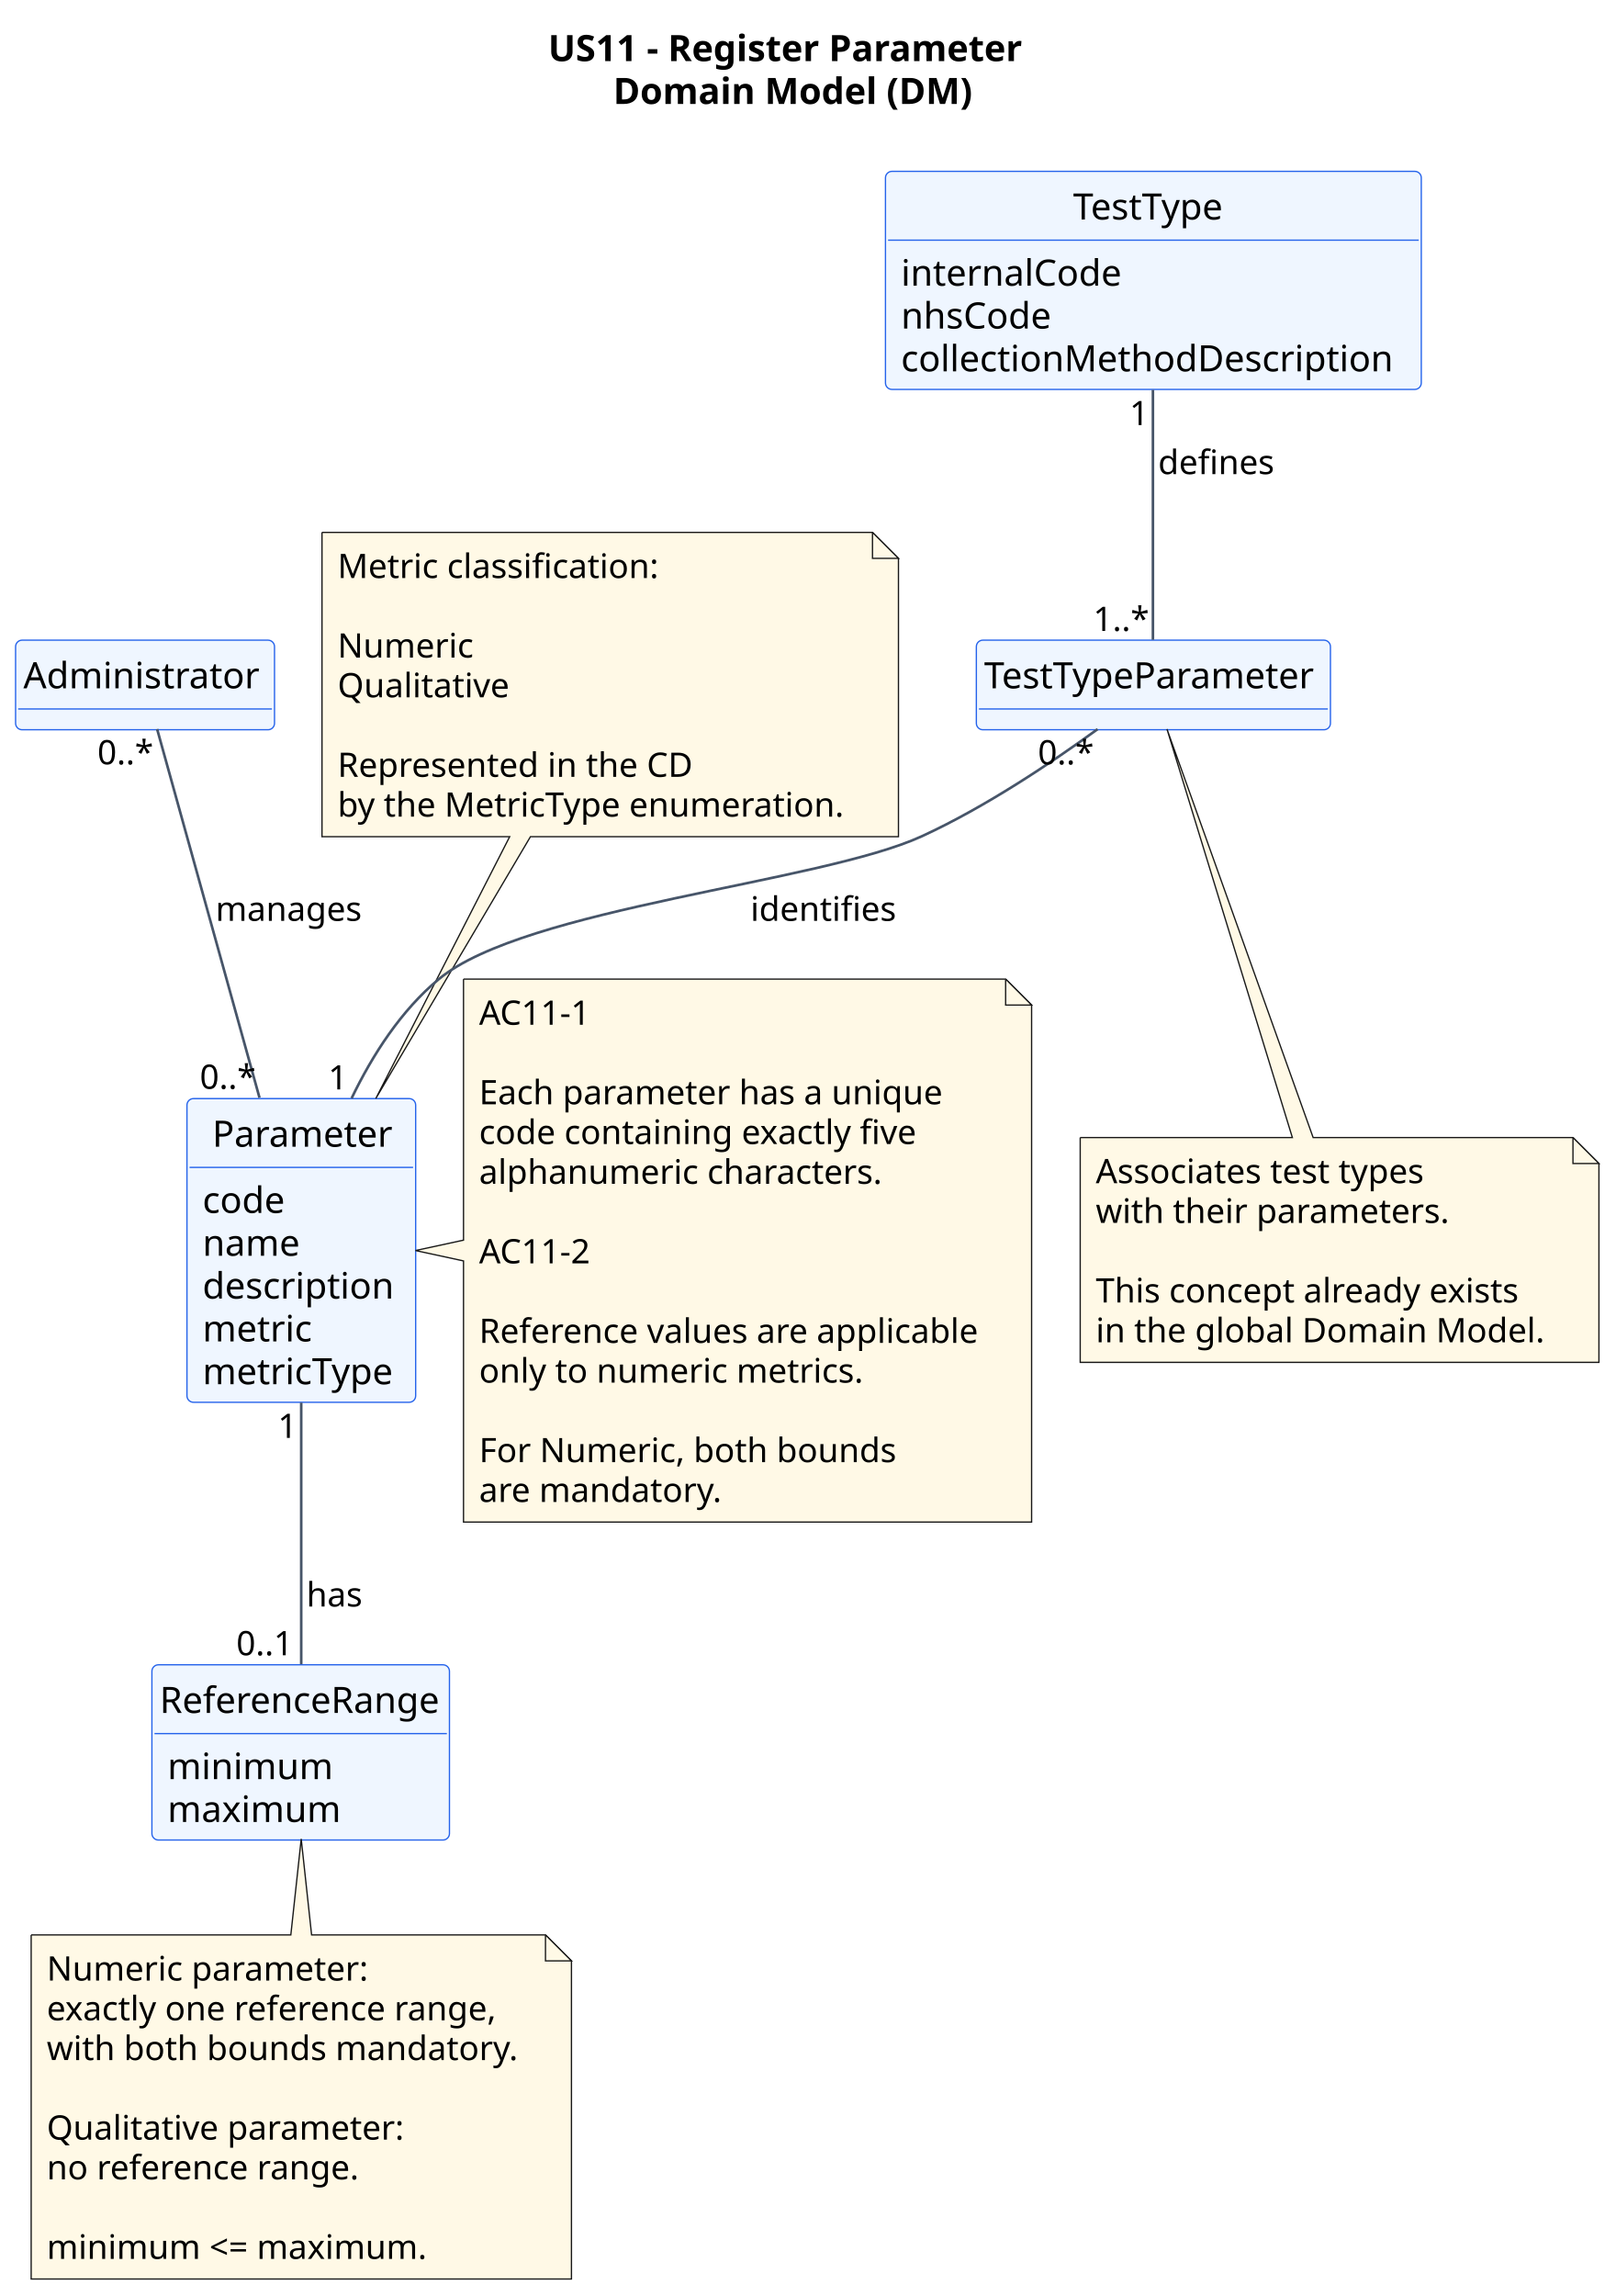
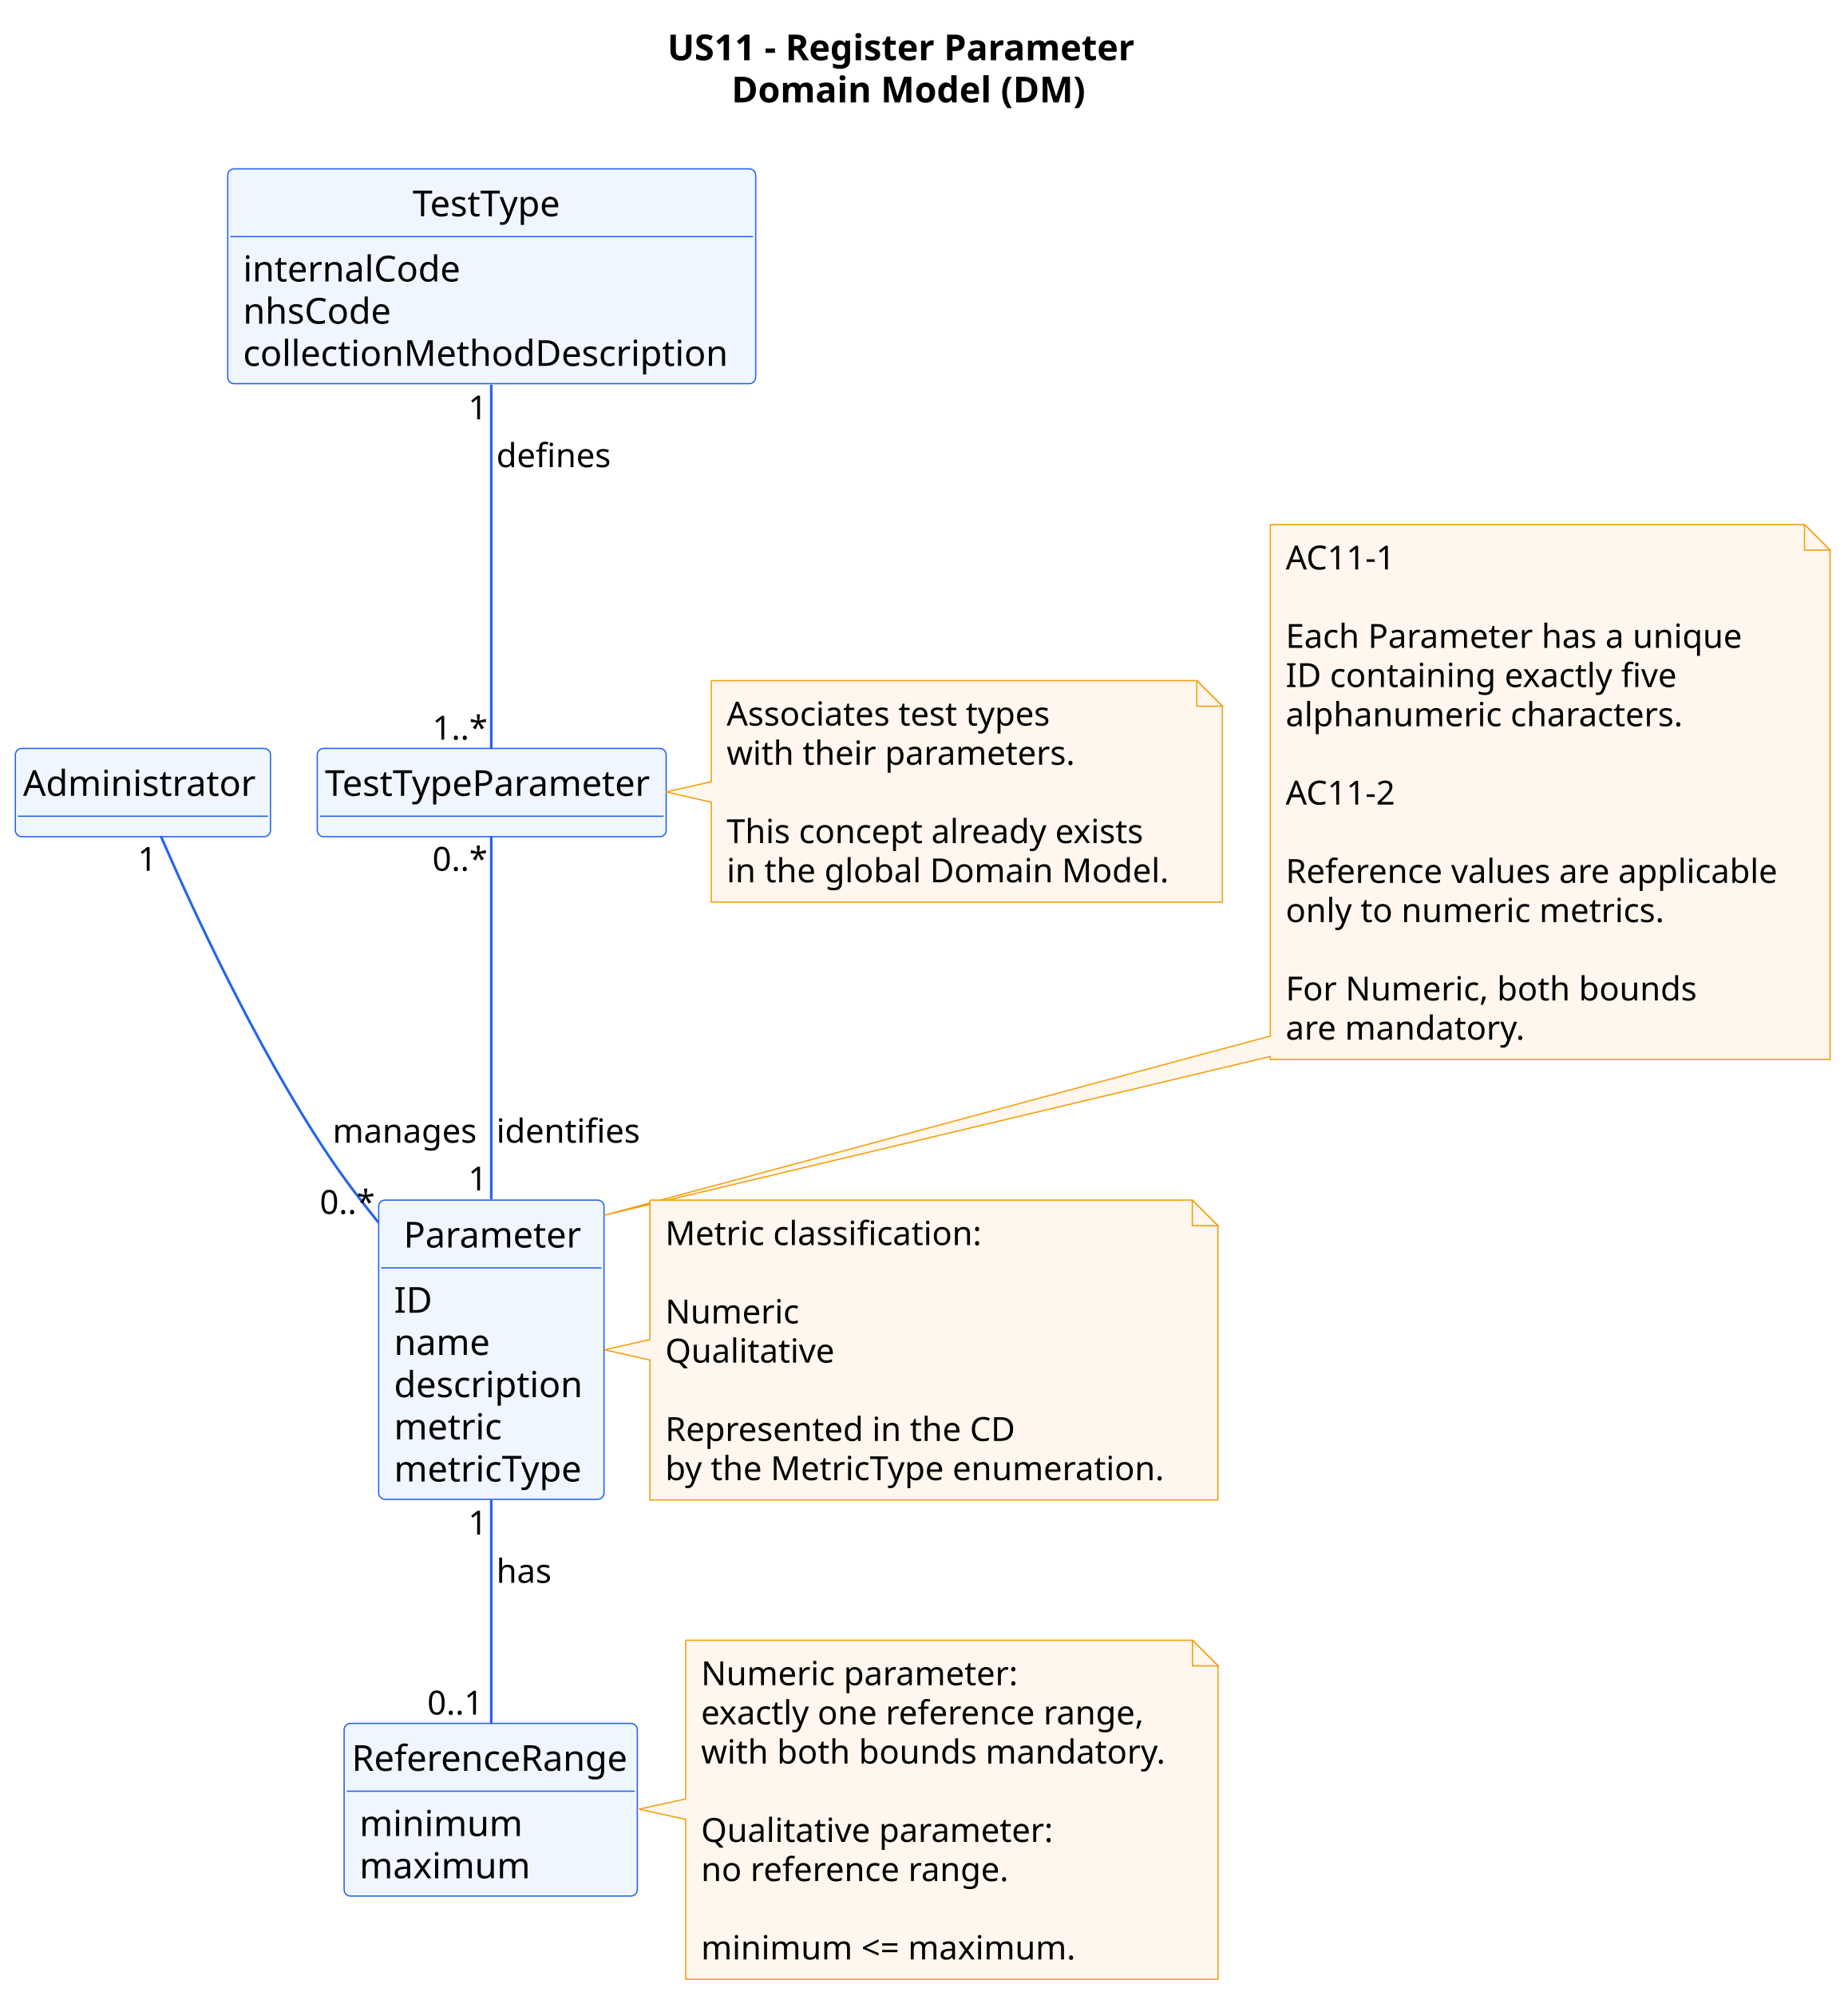
- <svg xmlns="http://www.w3.org/2000/svg" contentStyleType="text/css" height="884px" preserveAspectRatio="none" style="width:622px;height:884px;background:#FFFFFF;" version="1.1" viewBox="0 0 622 884" width="622px" zoomAndPan="magnify">
+ <svg xmlns="http://www.w3.org/2000/svg" contentStyleType="text/css" height="780px" preserveAspectRatio="none" style="width:722px;height:780px;background:#FFFFFF;" version="1.1" viewBox="0 0 722 780" width="722px" zoomAndPan="magnify">
  <defs />
  <g>
-     <text fill="#000000" font-family="sans-serif" font-size="14" font-weight="bold" lengthAdjust="spacing" textLength="192.801" x="211.1" y="23.535">US11 - Register Parameter</text>
-     <text fill="#000000" font-family="sans-serif" font-size="14" font-weight="bold" lengthAdjust="spacing" textLength="142.693" x="236.153" y="40.023">Domain Model (DM)</text>
+     <text fill="#000000" font-family="sans-serif" font-size="14" font-weight="bold" lengthAdjust="spacing" textLength="192.801" x="260.85" y="23.535">US11 - Register Parameter</text>
+     <text fill="#000000" font-family="sans-serif" font-size="14" font-weight="bold" lengthAdjust="spacing" textLength="142.693" x="285.903" y="40.023">Domain Model (DM)</text>
    <g id="elem_Administrator">
-       <rect codeLine="21" fill="#EFF6FF" height="34.488" id="Administrator" rx="2.5" ry="2.5" style="stroke:#2563EB;stroke-width:0.5;" width="99.721" x="6" y="246.477" />
-       <text fill="#000000" font-family="sans-serif" font-size="14" lengthAdjust="spacing" textLength="93.721" x="9" y="265.012">Administrator</text>
-       <line style="stroke:#2563EB;stroke-width:0.5;" x1="7" x2="104.721" y1="272.965" y2="272.965" />
+       <rect codeLine="15" fill="#EFF6FF" height="34.488" id="Administrator" rx="2.5" ry="2.5" style="stroke:#2563EB;stroke-width:0.5;" width="99.721" x="6" y="292.477" />
+       <text fill="#000000" font-family="sans-serif" font-size="14" lengthAdjust="spacing" textLength="93.721" x="9" y="311.012">Administrator</text>
+       <line style="stroke:#2563EB;stroke-width:0.5;" x1="7" x2="104.721" y1="318.965" y2="318.965" />
    </g>
    <g id="elem_Parameter">
-       <rect codeLine="23" fill="#EFF6FF" height="116.93" id="Parameter" rx="2.5" ry="2.5" style="stroke:#2563EB;stroke-width:0.5;" width="88.077" x="72" y="422.977" />
-       <text fill="#000000" font-family="sans-serif" font-size="14" lengthAdjust="spacing" textLength="68.564" x="81.756" y="441.512">Parameter</text>
-       <line style="stroke:#2563EB;stroke-width:0.5;" x1="73" x2="159.077" y1="449.465" y2="449.465" />
-       <text fill="#000000" font-family="sans-serif" font-size="14" lengthAdjust="spacing" textLength="32.382" x="78" y="467">code</text>
-       <text fill="#000000" font-family="sans-serif" font-size="14" lengthAdjust="spacing" textLength="37.29" x="78" y="483.488">name</text>
-       <text fill="#000000" font-family="sans-serif" font-size="14" lengthAdjust="spacing" textLength="76.077" x="78" y="499.977">description</text>
-       <text fill="#000000" font-family="sans-serif" font-size="14" lengthAdjust="spacing" textLength="43.053" x="78" y="516.465">metric</text>
-       <text fill="#000000" font-family="sans-serif" font-size="14" lengthAdjust="spacing" textLength="75.831" x="78" y="532.953">metricType</text>
+       <rect codeLine="17" fill="#EFF6FF" height="116.93" id="Parameter" rx="2.5" ry="2.5" style="stroke:#2563EB;stroke-width:0.5;" width="88.077" x="148" y="468.977" />
+       <text fill="#000000" font-family="sans-serif" font-size="14" lengthAdjust="spacing" textLength="68.564" x="157.756" y="487.512">Parameter</text>
+       <line style="stroke:#2563EB;stroke-width:0.5;" x1="149" x2="235.077" y1="495.465" y2="495.465" />
+       <text fill="#000000" font-family="sans-serif" font-size="14" lengthAdjust="spacing" textLength="14.52" x="154" y="513">ID</text>
+       <text fill="#000000" font-family="sans-serif" font-size="14" lengthAdjust="spacing" textLength="37.29" x="154" y="529.488">name</text>
+       <text fill="#000000" font-family="sans-serif" font-size="14" lengthAdjust="spacing" textLength="76.077" x="154" y="545.977">description</text>
+       <text fill="#000000" font-family="sans-serif" font-size="14" lengthAdjust="spacing" textLength="43.053" x="154" y="562.465">metric</text>
+       <text fill="#000000" font-family="sans-serif" font-size="14" lengthAdjust="spacing" textLength="75.831" x="154" y="578.953">metricType</text>
    </g>
    <g id="elem_ReferenceRange">
-       <rect codeLine="31" fill="#EFF6FF" height="67.465" id="ReferenceRange" rx="2.5" ry="2.5" style="stroke:#2563EB;stroke-width:0.5;" width="114.589" x="58.5" y="640.977" />
-       <text fill="#000000" font-family="sans-serif" font-size="14" lengthAdjust="spacing" textLength="108.589" x="61.5" y="659.512">ReferenceRange</text>
-       <line style="stroke:#2563EB;stroke-width:0.5;" x1="59.5" x2="172.089" y1="667.465" y2="667.465" />
-       <text fill="#000000" font-family="sans-serif" font-size="14" lengthAdjust="spacing" textLength="64.682" x="64.5" y="685">minimum</text>
-       <text fill="#000000" font-family="sans-serif" font-size="14" lengthAdjust="spacing" textLength="68.264" x="64.5" y="701.488">maximum</text>
+       <rect codeLine="25" fill="#EFF6FF" height="67.465" id="ReferenceRange" rx="2.5" ry="2.5" style="stroke:#2563EB;stroke-width:0.5;" width="114.589" x="134.5" y="673.477" />
+       <text fill="#000000" font-family="sans-serif" font-size="14" lengthAdjust="spacing" textLength="108.589" x="137.5" y="692.012">ReferenceRange</text>
+       <line style="stroke:#2563EB;stroke-width:0.5;" x1="135.5" x2="248.089" y1="699.965" y2="699.965" />
+       <text fill="#000000" font-family="sans-serif" font-size="14" lengthAdjust="spacing" textLength="64.682" x="140.5" y="717.5">minimum</text>
+       <text fill="#000000" font-family="sans-serif" font-size="14" lengthAdjust="spacing" textLength="68.264" x="140.5" y="733.988">maximum</text>
    </g>
    <g id="elem_TestType">
-       <rect codeLine="36" fill="#EFF6FF" height="83.953" id="TestType" rx="2.5" ry="2.5" style="stroke:#2563EB;stroke-width:0.5;" width="206.352" x="341" y="65.977" />
-       <text fill="#000000" font-family="sans-serif" font-size="14" lengthAdjust="spacing" textLength="61.804" x="413.274" y="84.512">TestType</text>
-       <line style="stroke:#2563EB;stroke-width:0.5;" x1="342" x2="546.352" y1="92.465" y2="92.465" />
-       <text fill="#000000" font-family="sans-serif" font-size="14" lengthAdjust="spacing" textLength="86.864" x="347" y="110">internalCode</text>
-       <text fill="#000000" font-family="sans-serif" font-size="14" lengthAdjust="spacing" textLength="59.411" x="347" y="126.488">nhsCode</text>
-       <text fill="#000000" font-family="sans-serif" font-size="14" lengthAdjust="spacing" textLength="194.352" x="347" y="142.977">collectionMethodDescription</text>
+       <rect codeLine="30" fill="#EFF6FF" height="83.953" id="TestType" rx="2.5" ry="2.5" style="stroke:#2563EB;stroke-width:0.5;" width="206.352" x="89" y="65.977" />
+       <text fill="#000000" font-family="sans-serif" font-size="14" lengthAdjust="spacing" textLength="61.804" x="161.274" y="84.512">TestType</text>
+       <line style="stroke:#2563EB;stroke-width:0.5;" x1="90" x2="294.353" y1="92.465" y2="92.465" />
+       <text fill="#000000" font-family="sans-serif" font-size="14" lengthAdjust="spacing" textLength="86.864" x="95" y="110">internalCode</text>
+       <text fill="#000000" font-family="sans-serif" font-size="14" lengthAdjust="spacing" textLength="59.411" x="95" y="126.488">nhsCode</text>
+       <text fill="#000000" font-family="sans-serif" font-size="14" lengthAdjust="spacing" textLength="194.352" x="95" y="142.977">collectionMethodDescription</text>
    </g>
    <g id="elem_TestTypeParameter">
-       <rect codeLine="42" fill="#EFF6FF" height="34.488" id="TestTypeParameter" rx="2.5" ry="2.5" style="stroke:#2563EB;stroke-width:0.5;" width="136.368" x="376" y="246.477" />
-       <text fill="#000000" font-family="sans-serif" font-size="14" lengthAdjust="spacing" textLength="130.368" x="379" y="265.012">TestTypeParameter</text>
-       <line style="stroke:#2563EB;stroke-width:0.5;" x1="377" x2="511.368" y1="272.965" y2="272.965" />
+       <rect codeLine="36" fill="#EFF6FF" height="34.488" id="TestTypeParameter" rx="2.5" ry="2.5" style="stroke:#2563EB;stroke-width:0.5;" width="136.368" x="124" y="292.477" />
+       <text fill="#000000" font-family="sans-serif" font-size="14" lengthAdjust="spacing" textLength="130.368" x="127" y="311.012">TestTypeParameter</text>
+       <line style="stroke:#2563EB;stroke-width:0.5;" x1="125" x2="259.368" y1="318.965" y2="318.965" />
    </g>
    <g id="elem_GMN11">
-       <path d="M178.5,376.977 L178.5,477.477 L160.008,481.477 L178.5,485.477 L178.5,586.014 A0,0 0 0 0 178.5,586.014 L397.28,586.014 A0,0 0 0 0 397.28,586.014 L397.28,386.977 L387.28,376.977 L178.5,376.977 A0,0 0 0 0 178.5,376.977 " fill="#FFF9E6" style="stroke:#181818;stroke-width:0.5;" />
-       <path d="M387.28,376.977 L387.28,386.977 L397.28,386.977 L387.28,376.977 " fill="#FFF9E6" style="stroke:#181818;stroke-width:0.5;" />
-       <text fill="#000000" font-family="sans-serif" font-size="13" lengthAdjust="spacing" textLength="50.147" x="184.5" y="394.545">AC11-1</text>
-       <text fill="#000000" font-family="sans-serif" font-size="13" lengthAdjust="spacing" textLength="4.113" x="184.5" y="409.856"> </text>
-       <text fill="#000000" font-family="sans-serif" font-size="13" lengthAdjust="spacing" textLength="182.508" x="184.5" y="425.166">Each parameter has a unique</text>
-       <text fill="#000000" font-family="sans-serif" font-size="13" lengthAdjust="spacing" textLength="175.894" x="184.5" y="440.477">code containing exactly five</text>
-       <text fill="#000000" font-family="sans-serif" font-size="13" lengthAdjust="spacing" textLength="158.958" x="184.5" y="455.787">alphanumeric characters.</text>
-       <text fill="#000000" font-family="sans-serif" font-size="13" lengthAdjust="spacing" textLength="4.113" x="184.5" y="471.098"> </text>
-       <text fill="#000000" font-family="sans-serif" font-size="13" lengthAdjust="spacing" textLength="50.147" x="184.5" y="486.408">AC11-2</text>
-       <text fill="#000000" font-family="sans-serif" font-size="13" lengthAdjust="spacing" textLength="4.113" x="184.5" y="501.719"> </text>
-       <text fill="#000000" font-family="sans-serif" font-size="13" lengthAdjust="spacing" textLength="197.78" x="184.5" y="517.029">Reference values are applicable</text>
-       <text fill="#000000" font-family="sans-serif" font-size="13" lengthAdjust="spacing" textLength="153.759" x="184.5" y="532.34">only to numeric metrics.</text>
-       <text fill="#000000" font-family="sans-serif" font-size="13" lengthAdjust="spacing" textLength="4.113" x="184.5" y="547.65"> </text>
-       <text fill="#000000" font-family="sans-serif" font-size="13" lengthAdjust="spacing" textLength="165.725" x="184.5" y="562.961">For Numeric, both bounds</text>
-       <text fill="#000000" font-family="sans-serif" font-size="13" lengthAdjust="spacing" textLength="95.672" x="184.5" y="578.271">are mandatory.</text>
+       <path d="M496.5,204.977 L496.5,404.848 L236.073,474.918 L496.5,412.848 L496.5,414.014 A0,0 0 0 0 496.5,414.014 L715.28,414.014 A0,0 0 0 0 715.28,414.014 L715.28,214.977 L705.28,204.977 L496.5,204.977 A0,0 0 0 0 496.5,204.977 " fill="#FFF7ED" style="stroke:#F59E0B;stroke-width:0.5;" />
+       <path d="M705.28,204.977 L705.28,214.977 L715.28,214.977 L705.28,204.977 " fill="#FFF7ED" style="stroke:#F59E0B;stroke-width:0.5;" />
+       <text fill="#000000" font-family="sans-serif" font-size="13" lengthAdjust="spacing" textLength="50.147" x="502.5" y="222.545">AC11-1</text>
+       <text fill="#000000" font-family="sans-serif" font-size="13" lengthAdjust="spacing" textLength="4.113" x="502.5" y="237.856"> </text>
+       <text fill="#000000" font-family="sans-serif" font-size="13" lengthAdjust="spacing" textLength="181.511" x="502.5" y="253.166">Each Parameter has a unique</text>
+       <text fill="#000000" font-family="sans-serif" font-size="13" lengthAdjust="spacing" textLength="159.307" x="502.5" y="268.477">ID containing exactly five</text>
+       <text fill="#000000" font-family="sans-serif" font-size="13" lengthAdjust="spacing" textLength="158.958" x="502.5" y="283.787">alphanumeric characters.</text>
+       <text fill="#000000" font-family="sans-serif" font-size="13" lengthAdjust="spacing" textLength="4.113" x="502.5" y="299.098"> </text>
+       <text fill="#000000" font-family="sans-serif" font-size="13" lengthAdjust="spacing" textLength="50.147" x="502.5" y="314.408">AC11-2</text>
+       <text fill="#000000" font-family="sans-serif" font-size="13" lengthAdjust="spacing" textLength="4.113" x="502.5" y="329.719"> </text>
+       <text fill="#000000" font-family="sans-serif" font-size="13" lengthAdjust="spacing" textLength="197.78" x="502.5" y="345.029">Reference values are applicable</text>
+       <text fill="#000000" font-family="sans-serif" font-size="13" lengthAdjust="spacing" textLength="153.759" x="502.5" y="360.34">only to numeric metrics.</text>
+       <text fill="#000000" font-family="sans-serif" font-size="13" lengthAdjust="spacing" textLength="4.113" x="502.5" y="375.65"> </text>
+       <text fill="#000000" font-family="sans-serif" font-size="13" lengthAdjust="spacing" textLength="165.725" x="502.5" y="390.961">For Numeric, both bounds</text>
+       <text fill="#000000" font-family="sans-serif" font-size="13" lengthAdjust="spacing" textLength="95.672" x="502.5" y="406.272">are mandatory.</text>
    </g>
    <g id="elem_GMN14">
-       <path d="M12,744.977 L12,877.461 A0,0 0 0 0 12,877.461 L220.072,877.461 A0,0 0 0 0 220.072,877.461 L220.072,754.977 L210.072,744.977 L120,744.977 L116,708.035 L112,744.977 L12,744.977 A0,0 0 0 0 12,744.977 " fill="#FFF9E6" style="stroke:#181818;stroke-width:0.5;" />
-       <path d="M210.072,744.977 L210.072,754.977 L220.072,754.977 L210.072,744.977 " fill="#FFF9E6" style="stroke:#181818;stroke-width:0.5;" />
-       <text fill="#000000" font-family="sans-serif" font-size="13" lengthAdjust="spacing" textLength="125.677" x="18" y="762.545">Numeric parameter:</text>
-       <text fill="#000000" font-family="sans-serif" font-size="13" lengthAdjust="spacing" textLength="179.245" x="18" y="777.856">exactly one reference range,</text>
-       <text fill="#000000" font-family="sans-serif" font-size="13" lengthAdjust="spacing" textLength="187.072" x="18" y="793.166">with both bounds mandatory.</text>
-       <text fill="#000000" font-family="sans-serif" font-size="13" lengthAdjust="spacing" textLength="4.113" x="18" y="808.477"> </text>
-       <text fill="#000000" font-family="sans-serif" font-size="13" lengthAdjust="spacing" textLength="140.385" x="18" y="823.787">Qualitative parameter:</text>
-       <text fill="#000000" font-family="sans-serif" font-size="13" lengthAdjust="spacing" textLength="123.424" x="18" y="839.098">no reference range.</text>
-       <text fill="#000000" font-family="sans-serif" font-size="13" lengthAdjust="spacing" textLength="4.113" x="18" y="854.408"> </text>
-       <text fill="#000000" font-family="sans-serif" font-size="13" lengthAdjust="spacing" textLength="156.457" x="18" y="869.719">minimum &lt;= maximum.</text>
+       <path d="M254,468.977 L254,523.477 L236.264,527.477 L254,531.477 L254,586.15 A0,0 0 0 0 254,586.15 L476.005,586.15 A0,0 0 0 0 476.005,586.15 L476.005,478.977 L466.005,468.977 L254,468.977 A0,0 0 0 0 254,468.977 " fill="#FFF7ED" style="stroke:#F59E0B;stroke-width:0.5;" />
+       <path d="M466.005,468.977 L466.005,478.977 L476.005,478.977 L466.005,468.977 " fill="#FFF7ED" style="stroke:#F59E0B;stroke-width:0.5;" />
+       <text fill="#000000" font-family="sans-serif" font-size="13" lengthAdjust="spacing" textLength="128.921" x="260" y="486.545">Metric classification:</text>
+       <text fill="#000000" font-family="sans-serif" font-size="13" lengthAdjust="spacing" textLength="4.113" x="260" y="501.856"> </text>
+       <text fill="#000000" font-family="sans-serif" font-size="13" lengthAdjust="spacing" textLength="52.787" x="260" y="517.166">Numeric</text>
+       <text fill="#000000" font-family="sans-serif" font-size="13" lengthAdjust="spacing" textLength="67.495" x="260" y="532.477">Qualitative</text>
+       <text fill="#000000" font-family="sans-serif" font-size="13" lengthAdjust="spacing" textLength="4.113" x="260" y="547.787"> </text>
+       <text fill="#000000" font-family="sans-serif" font-size="13" lengthAdjust="spacing" textLength="141.502" x="260" y="563.098">Represented in the CD</text>
+       <text fill="#000000" font-family="sans-serif" font-size="13" lengthAdjust="spacing" textLength="201.005" x="260" y="578.408">by the MetricType enumeration.</text>
    </g>
    <g id="elem_GMN17">
-       <path d="M416,437.977 L416,524.529 A0,0 0 0 0 416,524.529 L615.763,524.529 A0,0 0 0 0 615.763,524.529 L615.763,447.977 L605.763,437.977 L505.7,437.977 L449.412,280.712 L497.7,437.977 L416,437.977 A0,0 0 0 0 416,437.977 " fill="#FFF9E6" style="stroke:#181818;stroke-width:0.5;" />
-       <path d="M605.763,437.977 L605.763,447.977 L615.763,447.977 L605.763,437.977 " fill="#FFF9E6" style="stroke:#181818;stroke-width:0.5;" />
-       <text fill="#000000" font-family="sans-serif" font-size="13" lengthAdjust="spacing" textLength="132.063" x="422" y="455.545">Associates test types</text>
-       <text fill="#000000" font-family="sans-serif" font-size="13" lengthAdjust="spacing" textLength="139.585" x="422" y="470.856">with their parameters.</text>
-       <text fill="#000000" font-family="sans-serif" font-size="13" lengthAdjust="spacing" textLength="4.113" x="422" y="486.166"> </text>
-       <text fill="#000000" font-family="sans-serif" font-size="13" lengthAdjust="spacing" textLength="171.412" x="422" y="501.477">This concept already exists</text>
-       <text fill="#000000" font-family="sans-serif" font-size="13" lengthAdjust="spacing" textLength="178.763" x="422" y="516.787">in the global Domain Model.</text>
+       <path d="M268,640.977 L268,702.977 L249.656,706.977 L268,710.977 L268,773.461 A0,0 0 0 0 268,773.461 L476.072,773.461 A0,0 0 0 0 476.072,773.461 L476.072,650.977 L466.072,640.977 L268,640.977 A0,0 0 0 0 268,640.977 " fill="#FFF7ED" style="stroke:#F59E0B;stroke-width:0.5;" />
+       <path d="M466.072,640.977 L466.072,650.977 L476.072,650.977 L466.072,640.977 " fill="#FFF7ED" style="stroke:#F59E0B;stroke-width:0.5;" />
+       <text fill="#000000" font-family="sans-serif" font-size="13" lengthAdjust="spacing" textLength="125.677" x="274" y="658.545">Numeric parameter:</text>
+       <text fill="#000000" font-family="sans-serif" font-size="13" lengthAdjust="spacing" textLength="179.245" x="274" y="673.856">exactly one reference range,</text>
+       <text fill="#000000" font-family="sans-serif" font-size="13" lengthAdjust="spacing" textLength="187.072" x="274" y="689.166">with both bounds mandatory.</text>
+       <text fill="#000000" font-family="sans-serif" font-size="13" lengthAdjust="spacing" textLength="4.113" x="274" y="704.477"> </text>
+       <text fill="#000000" font-family="sans-serif" font-size="13" lengthAdjust="spacing" textLength="140.385" x="274" y="719.787">Qualitative parameter:</text>
+       <text fill="#000000" font-family="sans-serif" font-size="13" lengthAdjust="spacing" textLength="123.424" x="274" y="735.098">no reference range.</text>
+       <text fill="#000000" font-family="sans-serif" font-size="13" lengthAdjust="spacing" textLength="4.113" x="274" y="750.408"> </text>
+       <text fill="#000000" font-family="sans-serif" font-size="13" lengthAdjust="spacing" textLength="156.457" x="274" y="765.719">minimum &lt;= maximum.</text>
    </g>
    <g id="elem_GMN20">
-       <path d="M124,204.977 L124,322.15 A0,0 0 0 0 124,322.15 L196.275,322.15 L144.716,422.956 L204.275,322.15 L346.005,322.15 A0,0 0 0 0 346.005,322.15 L346.005,214.977 L336.005,204.977 L124,204.977 A0,0 0 0 0 124,204.977 " fill="#FFF9E6" style="stroke:#181818;stroke-width:0.5;" />
-       <path d="M336.005,204.977 L336.005,214.977 L346.005,214.977 L336.005,204.977 " fill="#FFF9E6" style="stroke:#181818;stroke-width:0.5;" />
-       <text fill="#000000" font-family="sans-serif" font-size="13" lengthAdjust="spacing" textLength="128.921" x="130" y="222.545">Metric classification:</text>
-       <text fill="#000000" font-family="sans-serif" font-size="13" lengthAdjust="spacing" textLength="4.113" x="130" y="237.856"> </text>
-       <text fill="#000000" font-family="sans-serif" font-size="13" lengthAdjust="spacing" textLength="52.787" x="130" y="253.166">Numeric</text>
-       <text fill="#000000" font-family="sans-serif" font-size="13" lengthAdjust="spacing" textLength="67.495" x="130" y="268.477">Qualitative</text>
-       <text fill="#000000" font-family="sans-serif" font-size="13" lengthAdjust="spacing" textLength="4.113" x="130" y="283.787"> </text>
-       <text fill="#000000" font-family="sans-serif" font-size="13" lengthAdjust="spacing" textLength="141.502" x="130" y="299.098">Represented in the CD</text>
-       <text fill="#000000" font-family="sans-serif" font-size="13" lengthAdjust="spacing" textLength="201.005" x="130" y="314.408">by the MetricType enumeration.</text>
+       <path d="M278,265.977 L278,305.477 L260.297,309.477 L278,313.477 L278,352.529 A0,0 0 0 0 278,352.529 L477.763,352.529 A0,0 0 0 0 477.763,352.529 L477.763,275.977 L467.763,265.977 L278,265.977 A0,0 0 0 0 278,265.977 " fill="#FFF7ED" style="stroke:#F59E0B;stroke-width:0.5;" />
+       <path d="M467.763,265.977 L467.763,275.977 L477.763,275.977 L467.763,265.977 " fill="#FFF7ED" style="stroke:#F59E0B;stroke-width:0.5;" />
+       <text fill="#000000" font-family="sans-serif" font-size="13" lengthAdjust="spacing" textLength="132.063" x="284" y="283.545">Associates test types</text>
+       <text fill="#000000" font-family="sans-serif" font-size="13" lengthAdjust="spacing" textLength="139.585" x="284" y="298.856">with their parameters.</text>
+       <text fill="#000000" font-family="sans-serif" font-size="13" lengthAdjust="spacing" textLength="4.113" x="284" y="314.166"> </text>
+       <text fill="#000000" font-family="sans-serif" font-size="13" lengthAdjust="spacing" textLength="171.412" x="284" y="329.477">This concept already exists</text>
+       <text fill="#000000" font-family="sans-serif" font-size="13" lengthAdjust="spacing" textLength="178.763" x="284" y="344.787">in the global Domain Model.</text>
    </g>
-     <path d="M60.51,280.712 C68.767,310.44 86.685,374.944 99.938,422.652 " fill="none" style="stroke:#475569;stroke-width:1;" />
-     <text fill="#000000" font-family="sans-serif" font-size="13" lengthAdjust="spacing" textLength="56.539" x="83" y="354.545">manages</text>
-     <text fill="#000000" font-family="sans-serif" font-size="13" lengthAdjust="spacing" textLength="22.712" x="76.938" y="419.221">0..*</text>
-     <text fill="#000000" font-family="sans-serif" font-size="13" lengthAdjust="spacing" textLength="22.712" x="37.51" y="294.28">0..*</text>
-     <path d="M116,540.042 C116,572.994 116,613.142 116,640.739 " fill="none" style="stroke:#475569;stroke-width:1;" />
-     <text fill="#000000" font-family="sans-serif" font-size="13" lengthAdjust="spacing" textLength="21.874" x="118" y="618.545">has</text>
-     <text fill="#000000" font-family="sans-serif" font-size="13" lengthAdjust="spacing" textLength="24.667" x="91" y="637.308">0..1</text>
-     <text fill="#000000" font-family="sans-serif" font-size="13" lengthAdjust="spacing" textLength="8.22" x="107" y="553.61">1</text>
-     <path d="M444,150.112 C444,181.727 444,223.701 444,246.344 " fill="none" style="stroke:#475569;stroke-width:1;" />
-     <text fill="#000000" font-family="sans-serif" font-size="13" lengthAdjust="spacing" textLength="45.9" x="446" y="182.545">defines</text>
-     <text fill="#000000" font-family="sans-serif" font-size="13" lengthAdjust="spacing" textLength="22.712" x="421" y="242.912">1..*</text>
-     <text fill="#000000" font-family="sans-serif" font-size="13" lengthAdjust="spacing" textLength="8.22" x="435" y="163.68">1</text>
-     <path d="M422.7,280.734 C405.272,293.406 379.574,310.69 355,321.977 C315.831,339.966 202.173,349.457 169,376.977 C154.473,389.028 143.487,406.083 135.394,422.879 " fill="none" style="stroke:#475569;stroke-width:1;" />
-     <text fill="#000000" font-family="sans-serif" font-size="13" lengthAdjust="spacing" textLength="58.278" x="289" y="354.545">identifies</text>
-     <text fill="#000000" font-family="sans-serif" font-size="13" lengthAdjust="spacing" textLength="8.22" x="126.394" y="419.447">1</text>
-     <text fill="#000000" font-family="sans-serif" font-size="13" lengthAdjust="spacing" textLength="22.712" x="399.7" y="294.302">0..*</text>
+     <path d="M62.859,326.734 C74.519,353.616 99.706,408.568 128,450.977 C134.008,459.982 140.935,469.127 147.965,477.798 " fill="none" style="stroke:#2563EB;stroke-width:1;" />
+     <text fill="#000000" font-family="sans-serif" font-size="13" lengthAdjust="spacing" textLength="56.539" x="130" y="446.545">manages</text>
+     <text fill="#000000" font-family="sans-serif" font-size="13" lengthAdjust="spacing" textLength="22.712" x="124.965" y="474.367">0..*</text>
+     <text fill="#000000" font-family="sans-serif" font-size="13" lengthAdjust="spacing" textLength="8.22" x="53.859" y="340.303">1</text>
+     <path d="M192,586.106 C192,615.057 192,649.067 192,673.451 " fill="none" style="stroke:#2563EB;stroke-width:1;" />
+     <text fill="#000000" font-family="sans-serif" font-size="13" lengthAdjust="spacing" textLength="21.874" x="194" y="618.545">has</text>
+     <text fill="#000000" font-family="sans-serif" font-size="13" lengthAdjust="spacing" textLength="24.667" x="167" y="670.019">0..1</text>
+     <text fill="#000000" font-family="sans-serif" font-size="13" lengthAdjust="spacing" textLength="8.22" x="183" y="599.674">1</text>
+     <path d="M192,150.313 C192,194.367 192,261.892 192,292.459 " fill="none" style="stroke:#2563EB;stroke-width:1;" />
+     <text fill="#000000" font-family="sans-serif" font-size="13" lengthAdjust="spacing" textLength="45.9" x="194" y="182.545">defines</text>
+     <text fill="#000000" font-family="sans-serif" font-size="13" lengthAdjust="spacing" textLength="22.712" x="169" y="289.027">1..*</text>
+     <text fill="#000000" font-family="sans-serif" font-size="13" lengthAdjust="spacing" textLength="8.22" x="183" y="163.881">1</text>
+     <path d="M192,326.712 C192,356.44 192,420.944 192,468.652 " fill="none" style="stroke:#2563EB;stroke-width:1;" />
+     <text fill="#000000" font-family="sans-serif" font-size="13" lengthAdjust="spacing" textLength="58.278" x="194" y="446.545">identifies</text>
+     <text fill="#000000" font-family="sans-serif" font-size="13" lengthAdjust="spacing" textLength="8.22" x="183" y="465.221">1</text>
+     <text fill="#000000" font-family="sans-serif" font-size="13" lengthAdjust="spacing" textLength="22.712" x="169" y="340.28">0..*</text>
  </g>
</svg>
